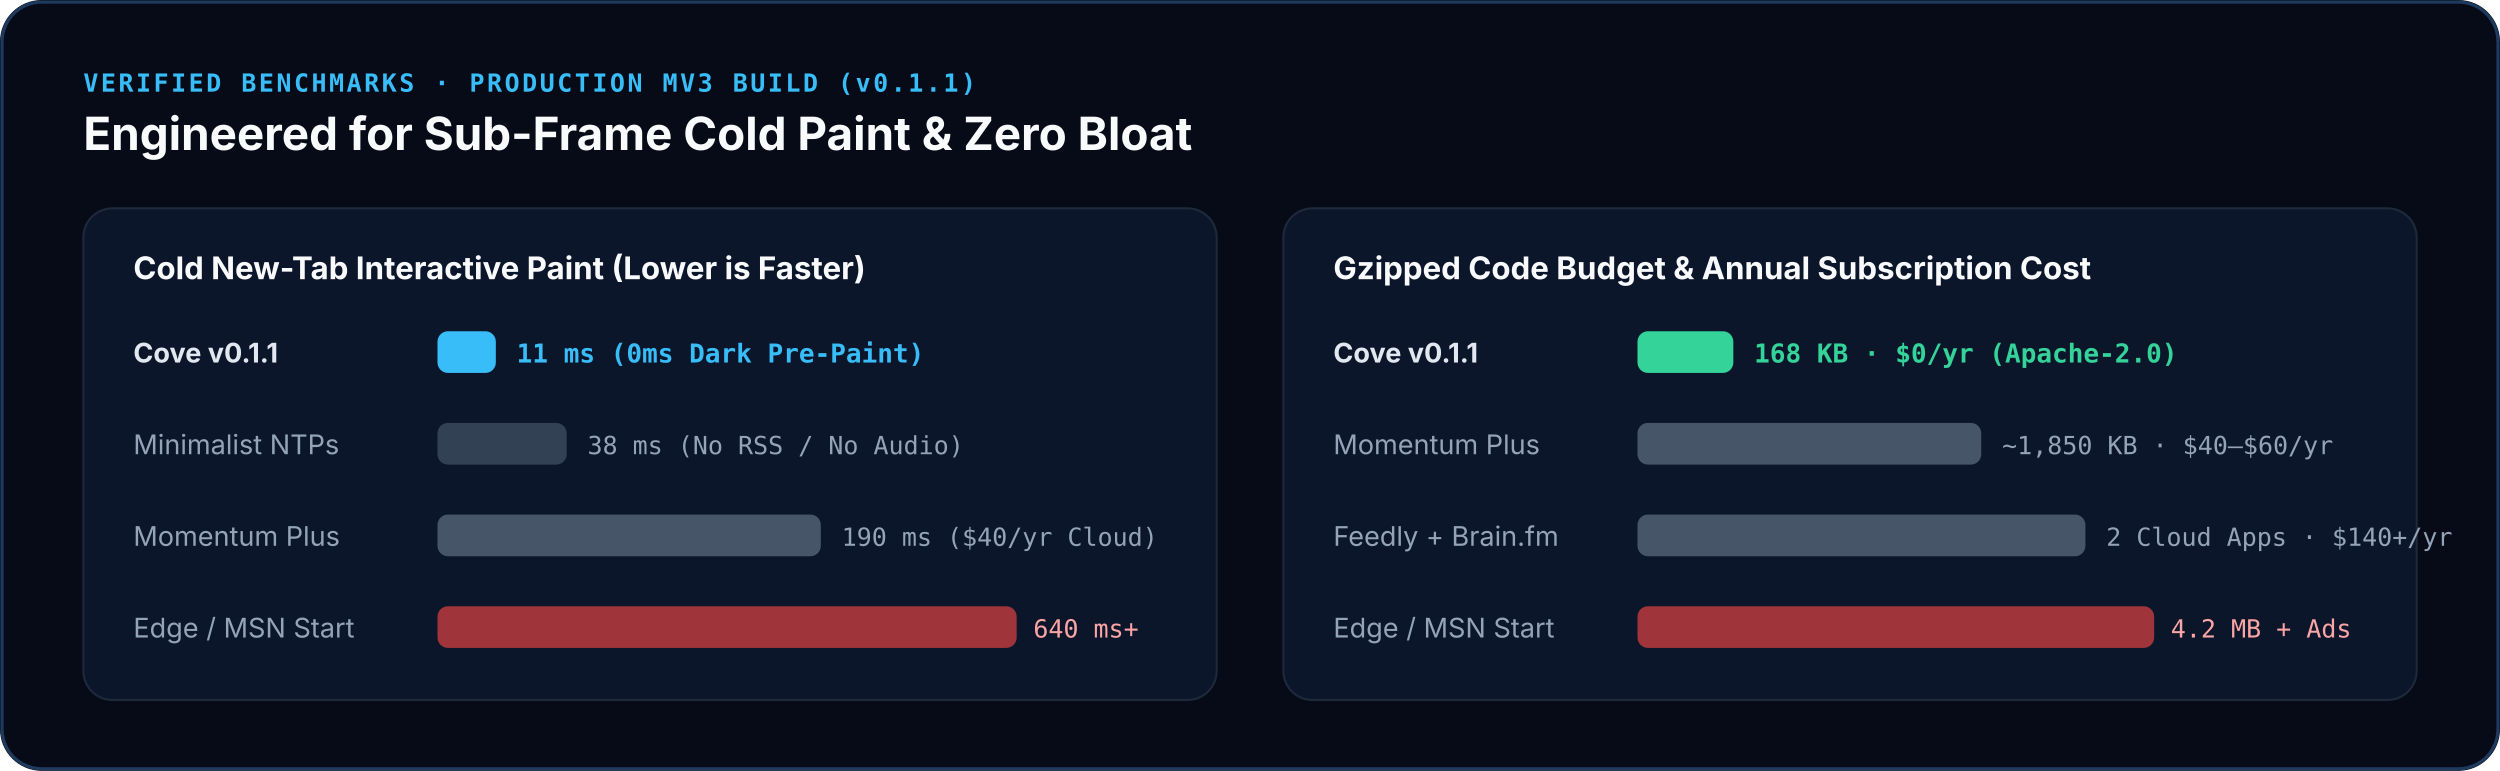
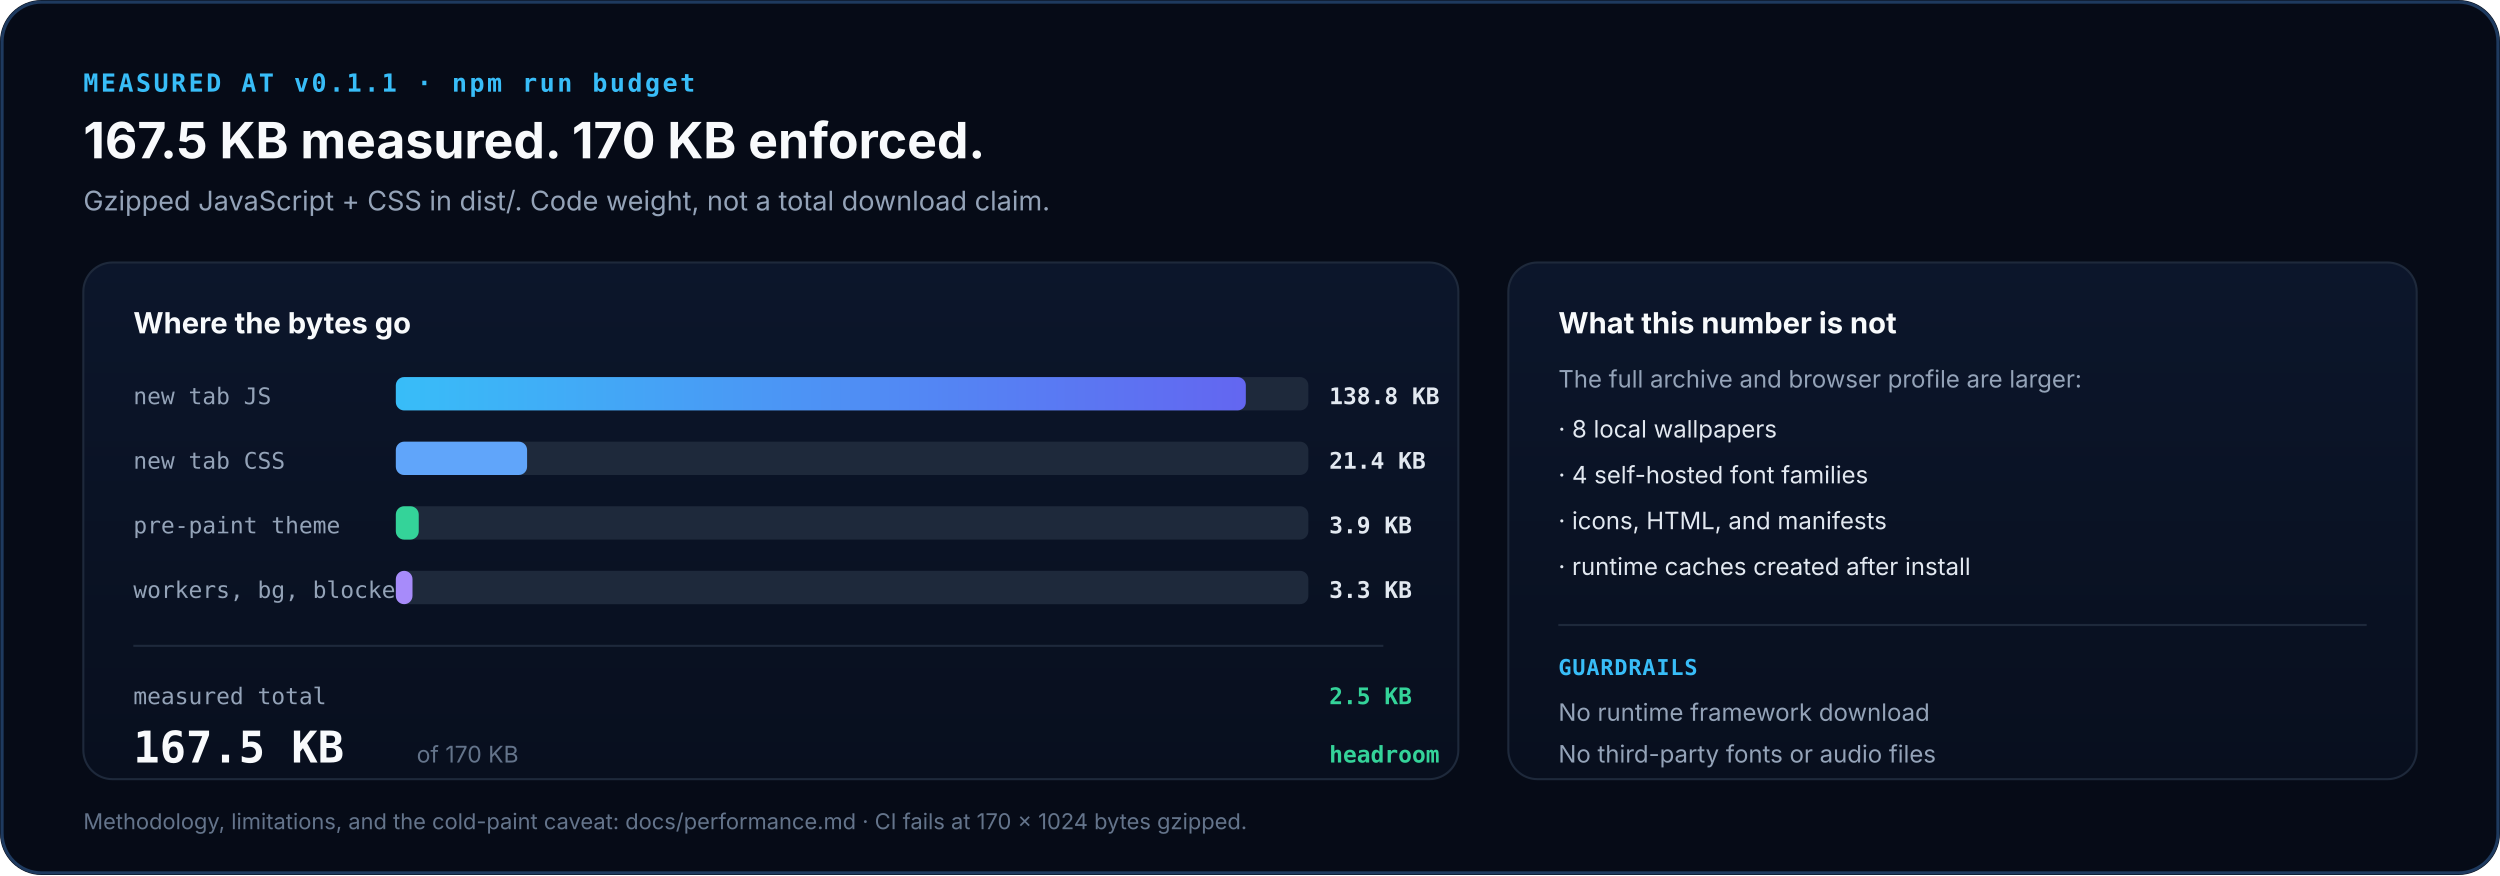
- <svg xmlns="http://www.w3.org/2000/svg" viewBox="0 0 1200 370" width="1200" height="370" role="img" aria-labelledby="benchTitle benchDesc">
-   <rect width="1200" height="370" rx="20" fill="#060B17" />
-   <rect x="1" y="1" width="1198" height="368" rx="19" fill="none" stroke="#1E3A5F" stroke-width="1.5" />
-   <text x="40" y="44" fill="#38BDF8" font-family="ui-monospace, SFMono-Regular, Menlo, monospace" font-size="12" font-weight="700" letter-spacing="1.2">VERIFIED BENCHMARKS · PRODUCTION MV3 BUILD (v0.1.1)</text>
-   <text x="40" y="72" fill="#F8FAFC" font-family="-apple-system, BlinkMacSystemFont, 'Segoe UI', Inter, sans-serif" font-size="22" font-weight="700">Engineered for Sub-Frame Cold Paint &amp; Zero Bloat</text>
-   <g transform="translate(40, 100)">
-     <rect width="544" height="236" rx="14" fill="#0C162B" stroke="#1E293B" />
-     <text x="24" y="34" fill="#F8FAFC" font-family="-apple-system, BlinkMacSystemFont, 'Segoe UI', sans-serif" font-size="15" font-weight="700">Cold New-Tab Interactive Paint (Lower is Faster)</text>
-     <text x="24" y="74" fill="#E2E8F0" font-family="-apple-system, BlinkMacSystemFont, 'Segoe UI', sans-serif" font-size="13" font-weight="700">Cove v0.1.1</text>
-     <rect x="170" y="59" width="28" height="20" rx="5" fill="#38BDF8" />
-     <text x="208" y="74" fill="#38BDF8" font-family="ui-monospace, monospace" font-size="12.5" font-weight="700">11 ms (0ms Dark Pre-Paint)</text>
-     <text x="24" y="118" fill="#94A3B8" font-family="-apple-system, BlinkMacSystemFont, 'Segoe UI', sans-serif" font-size="13">Minimalist NTPs</text>
-     <rect x="170" y="103" width="62" height="20" rx="5" fill="#334155" />
-     <text x="242" y="118" fill="#94A3B8" font-family="ui-monospace, monospace" font-size="12">38 ms (No RSS / No Audio)</text>
-     <text x="24" y="162" fill="#94A3B8" font-family="-apple-system, BlinkMacSystemFont, 'Segoe UI', sans-serif" font-size="13">Momentum Plus</text>
-     <rect x="170" y="147" width="184" height="20" rx="5" fill="#475569" />
-     <text x="364" y="162" fill="#94A3B8" font-family="ui-monospace, monospace" font-size="12">190 ms ($40/yr Cloud)</text>
-     <text x="24" y="206" fill="#94A3B8" font-family="-apple-system, BlinkMacSystemFont, 'Segoe UI', sans-serif" font-size="13">Edge / MSN Start</text>
-     <rect x="170" y="191" width="278" height="20" rx="5" fill="#EF4444" fill-opacity="0.65" />
-     <text x="456" y="206" fill="#FCA5A5" font-family="ui-monospace, monospace" font-size="12">640 ms+</text>
+ <svg xmlns="http://www.w3.org/2000/svg" viewBox="0 0 1200 420" width="1200" height="420" role="img" aria-labelledby="benchTitle benchDesc">
+   <defs>
+     <linearGradient id="panel" x1="0" y1="0" x2="0" y2="1">
+       <stop offset="0%" stop-color="#0C162B" />
+       <stop offset="100%" stop-color="#080F1E" />
+     </linearGradient>
+     <linearGradient id="coveBar" x1="0" y1="0" x2="1" y2="0">
+       <stop offset="0%" stop-color="#38BDF8" />
+       <stop offset="100%" stop-color="#6366F1" />
+     </linearGradient>
+     <linearGradient id="budgetBar" x1="0" y1="0" x2="1" y2="0">
+       <stop offset="0%" stop-color="#1E3A5F" />
+       <stop offset="100%" stop-color="#475569" />
+     </linearGradient>
+   </defs>
+   <rect width="1200" height="420" rx="20" fill="#060B17" />
+   <rect x="1" y="1" width="1198" height="418" rx="19" fill="none" stroke="#1E3A5F" stroke-width="1.5" />
+   <text x="40" y="44" fill="#38BDF8" font-family="ui-monospace, SFMono-Regular, Menlo, monospace" font-size="12" font-weight="700" letter-spacing="1.2">MEASURED AT v0.1.1 · npm run budget</text>
+   <text x="40" y="76" fill="#F8FAFC" font-family="-apple-system, BlinkMacSystemFont, 'Segoe UI', Inter, sans-serif" font-size="24" font-weight="700">167.5 KB measured. 170 KB enforced.</text>
+   <text x="40" y="101" fill="#94A3B8" font-family="-apple-system, BlinkMacSystemFont, 'Segoe UI', sans-serif" font-size="13">Gzipped JavaScript + CSS in dist/. Code weight, not a total download claim.</text>
+   <g transform="translate(40, 126)">
+     <rect width="660" height="248" rx="14" fill="url(#panel)" stroke="#1E293B" />
+     <text x="24" y="34" fill="#F8FAFC" font-family="-apple-system, BlinkMacSystemFont, 'Segoe UI', sans-serif" font-size="14" font-weight="700">Where the bytes go</text>
+     <text x="24" y="68" fill="#94A3B8" font-family="ui-monospace, monospace" font-size="11">new tab JS</text>
+     <rect x="150" y="55" width="438" height="16" rx="4" fill="#1E293B" />
+     <rect x="150" y="55" width="408" height="16" rx="4" fill="url(#coveBar)" />
+     <text x="598" y="68" fill="#E2E8F0" font-family="ui-monospace, monospace" font-size="11" font-weight="600">138.8 KB</text>
+     <text x="24" y="99" fill="#94A3B8" font-family="ui-monospace, monospace" font-size="11">new tab CSS</text>
+     <rect x="150" y="86" width="438" height="16" rx="4" fill="#1E293B" />
+     <rect x="150" y="86" width="63" height="16" rx="4" fill="#60A5FA" />
+     <text x="598" y="99" fill="#E2E8F0" font-family="ui-monospace, monospace" font-size="11" font-weight="600">21.4 KB</text>
+     <text x="24" y="130" fill="#94A3B8" font-family="ui-monospace, monospace" font-size="11">pre-paint theme</text>
+     <rect x="150" y="117" width="438" height="16" rx="4" fill="#1E293B" />
+     <rect x="150" y="117" width="11" height="16" rx="4" fill="#34D399" />
+     <text x="598" y="130" fill="#E2E8F0" font-family="ui-monospace, monospace" font-size="11" font-weight="600">3.9 KB</text>
+     <text x="24" y="161" fill="#94A3B8" font-family="ui-monospace, monospace" font-size="11">workers, bg, blocked</text>
+     <rect x="150" y="148" width="438" height="16" rx="4" fill="#1E293B" />
+     <rect x="150" y="148" width="8" height="16" rx="4" fill="#A78BFA" />
+     <text x="598" y="161" fill="#E2E8F0" font-family="ui-monospace, monospace" font-size="11" font-weight="600">3.3 KB</text>
+     <line x1="24" y1="184" x2="624" y2="184" stroke="#1E293B" />
+     <text x="24" y="212" fill="#94A3B8" font-family="ui-monospace, monospace" font-size="11">measured total</text>
+     <text x="24" y="240" fill="#F8FAFC" font-family="ui-monospace, monospace" font-size="21" font-weight="700">167.5 KB</text>
+     <text x="160" y="240" fill="#64748B" font-family="-apple-system, BlinkMacSystemFont, 'Segoe UI', sans-serif" font-size="11">of 170 KB</text>
+     <text x="598" y="212" fill="#34D399" font-family="ui-monospace, monospace" font-size="11" font-weight="600">2.5 KB</text>
+     <text x="598" y="240" fill="#34D399" font-family="ui-monospace, monospace" font-size="11" font-weight="600">headroom</text>
  </g>
-   <g transform="translate(616, 100)">
-     <rect width="544" height="236" rx="14" fill="#0C162B" stroke="#1E293B" />
-     <text x="24" y="34" fill="#F8FAFC" font-family="-apple-system, BlinkMacSystemFont, 'Segoe UI', sans-serif" font-size="15" font-weight="700">Gzipped Code Budget &amp; Annual Subscription Cost</text>
-     <text x="24" y="74" fill="#E2E8F0" font-family="-apple-system, BlinkMacSystemFont, 'Segoe UI', sans-serif" font-size="13" font-weight="700">Cove v0.1.1</text>
-     <rect x="170" y="59" width="46" height="20" rx="5" fill="#34D399" />
-     <text x="226" y="74" fill="#34D399" font-family="ui-monospace, monospace" font-size="12.5" font-weight="700">168 KB  ·  $0/yr (Apache-2.0)</text>
-     <text x="24" y="118" fill="#94A3B8" font-family="-apple-system, BlinkMacSystemFont, 'Segoe UI', sans-serif" font-size="13">Momentum Plus</text>
-     <rect x="170" y="103" width="165" height="20" rx="5" fill="#475569" />
-     <text x="345" y="118" fill="#94A3B8" font-family="ui-monospace, monospace" font-size="12">~1,850 KB  ·  $40–$60/yr</text>
-     <text x="24" y="162" fill="#94A3B8" font-family="-apple-system, BlinkMacSystemFont, 'Segoe UI', sans-serif" font-size="13">Feedly + Brain.fm</text>
-     <rect x="170" y="147" width="215" height="20" rx="5" fill="#475569" />
-     <text x="395" y="162" fill="#94A3B8" font-family="ui-monospace, monospace" font-size="12">2 Cloud Apps · $140+/yr</text>
-     <text x="24" y="206" fill="#94A3B8" font-family="-apple-system, BlinkMacSystemFont, 'Segoe UI', sans-serif" font-size="13">Edge / MSN Start</text>
-     <rect x="170" y="191" width="248" height="20" rx="5" fill="#EF4444" fill-opacity="0.65" />
-     <text x="426" y="206" fill="#FCA5A5" font-family="ui-monospace, monospace" font-size="12">4.2 MB + Ads</text>
+   <g transform="translate(724, 126)">
+     <rect width="436" height="248" rx="14" fill="url(#panel)" stroke="#1E293B" />
+     <text x="24" y="34" fill="#F8FAFC" font-family="-apple-system, BlinkMacSystemFont, 'Segoe UI', sans-serif" font-size="14" font-weight="700">What this number is not</text>
+     <text x="24" y="60" fill="#94A3B8" font-family="-apple-system, BlinkMacSystemFont, 'Segoe UI', sans-serif" font-size="11.5">The full archive and browser profile are larger:</text>
+     <text x="24" y="84" fill="#E2E8F0" font-family="-apple-system, BlinkMacSystemFont, 'Segoe UI', sans-serif" font-size="11.5">· 8 local wallpapers</text>
+     <text x="24" y="106" fill="#E2E8F0" font-family="-apple-system, BlinkMacSystemFont, 'Segoe UI', sans-serif" font-size="11.5">· 4 self-hosted font families</text>
+     <text x="24" y="128" fill="#E2E8F0" font-family="-apple-system, BlinkMacSystemFont, 'Segoe UI', sans-serif" font-size="11.5">· icons, HTML, and manifests</text>
+     <text x="24" y="150" fill="#E2E8F0" font-family="-apple-system, BlinkMacSystemFont, 'Segoe UI', sans-serif" font-size="11.5">· runtime caches created after install</text>
+     <line x1="24" y1="174" x2="412" y2="174" stroke="#1E293B" />
+     <text x="24" y="198" fill="#38BDF8" font-family="ui-monospace, monospace" font-size="10.5" font-weight="700" letter-spacing="0.4">GUARDRAILS</text>
+     <text x="24" y="220" fill="#94A3B8" font-family="-apple-system, BlinkMacSystemFont, 'Segoe UI', sans-serif" font-size="11.5">No runtime framework download</text>
+     <text x="24" y="240" fill="#94A3B8" font-family="-apple-system, BlinkMacSystemFont, 'Segoe UI', sans-serif" font-size="11.5">No third-party fonts or audio files</text>
  </g>
+   <text x="40" y="398" fill="#64748B" font-family="-apple-system, BlinkMacSystemFont, 'Segoe UI', sans-serif" font-size="10.5">Methodology, limitations, and the cold-paint caveat: docs/performance.md · CI fails at 170 × 1024 bytes gzipped.</text>
</svg>
